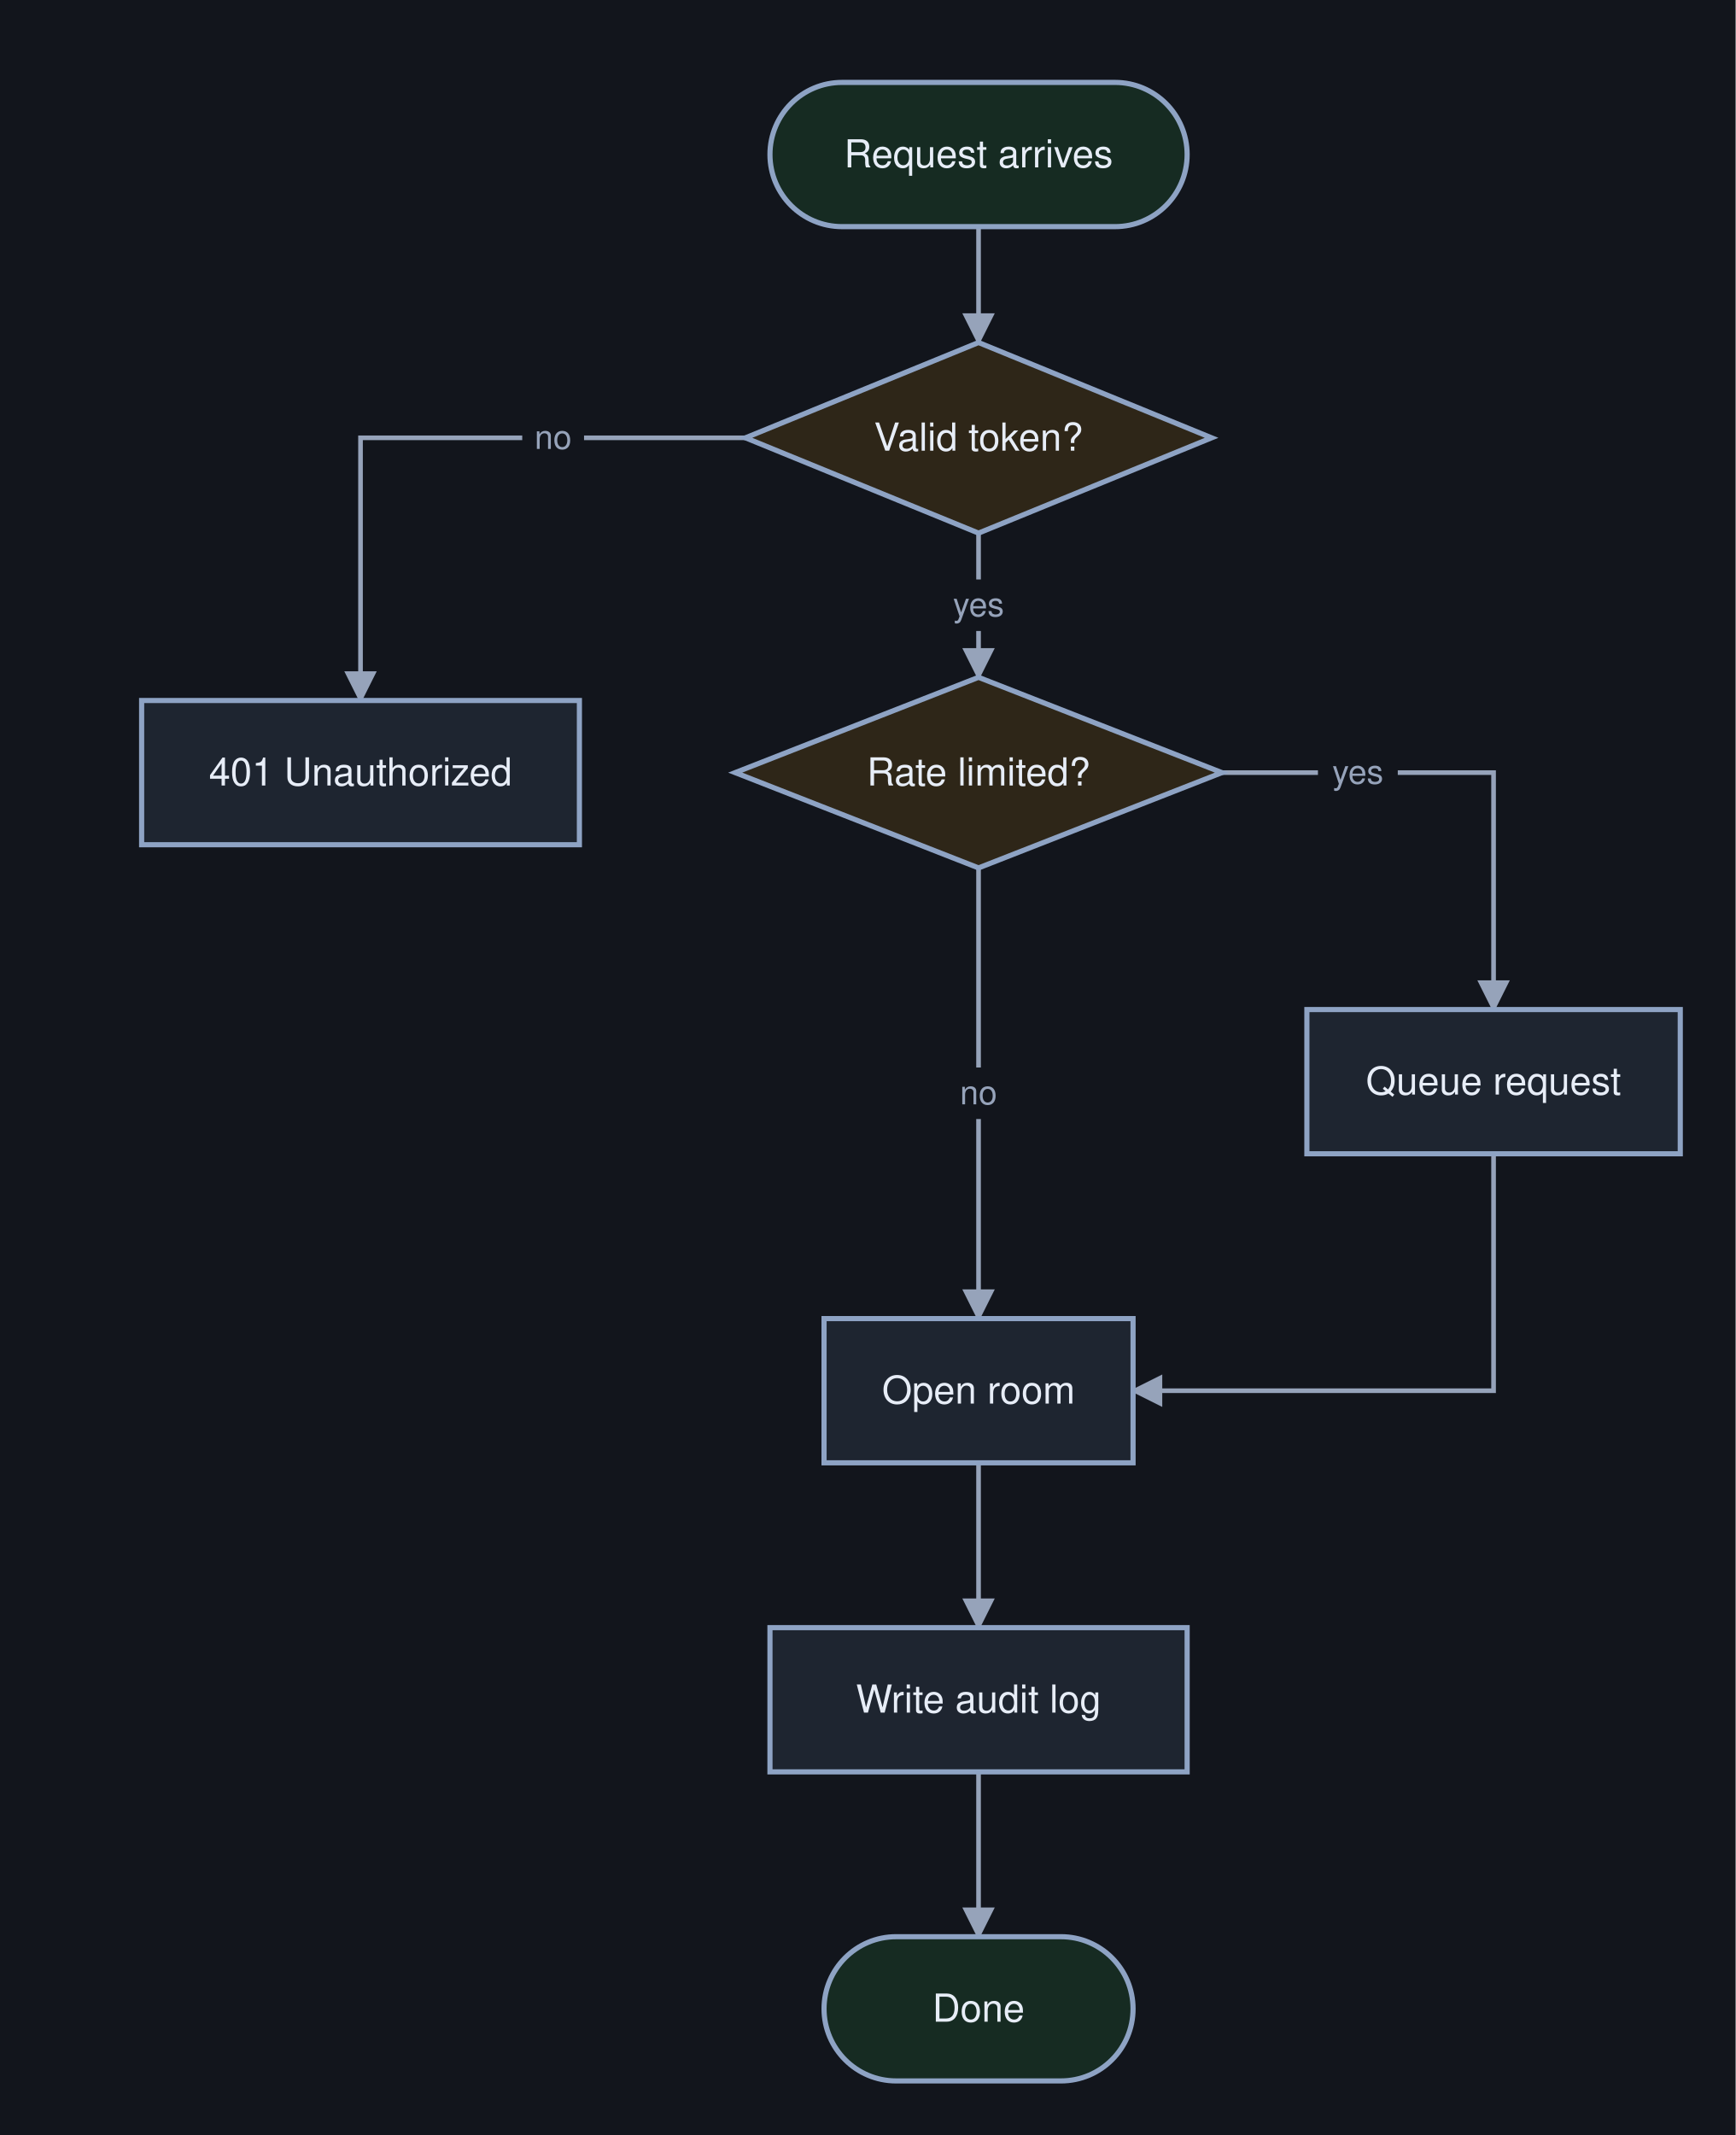
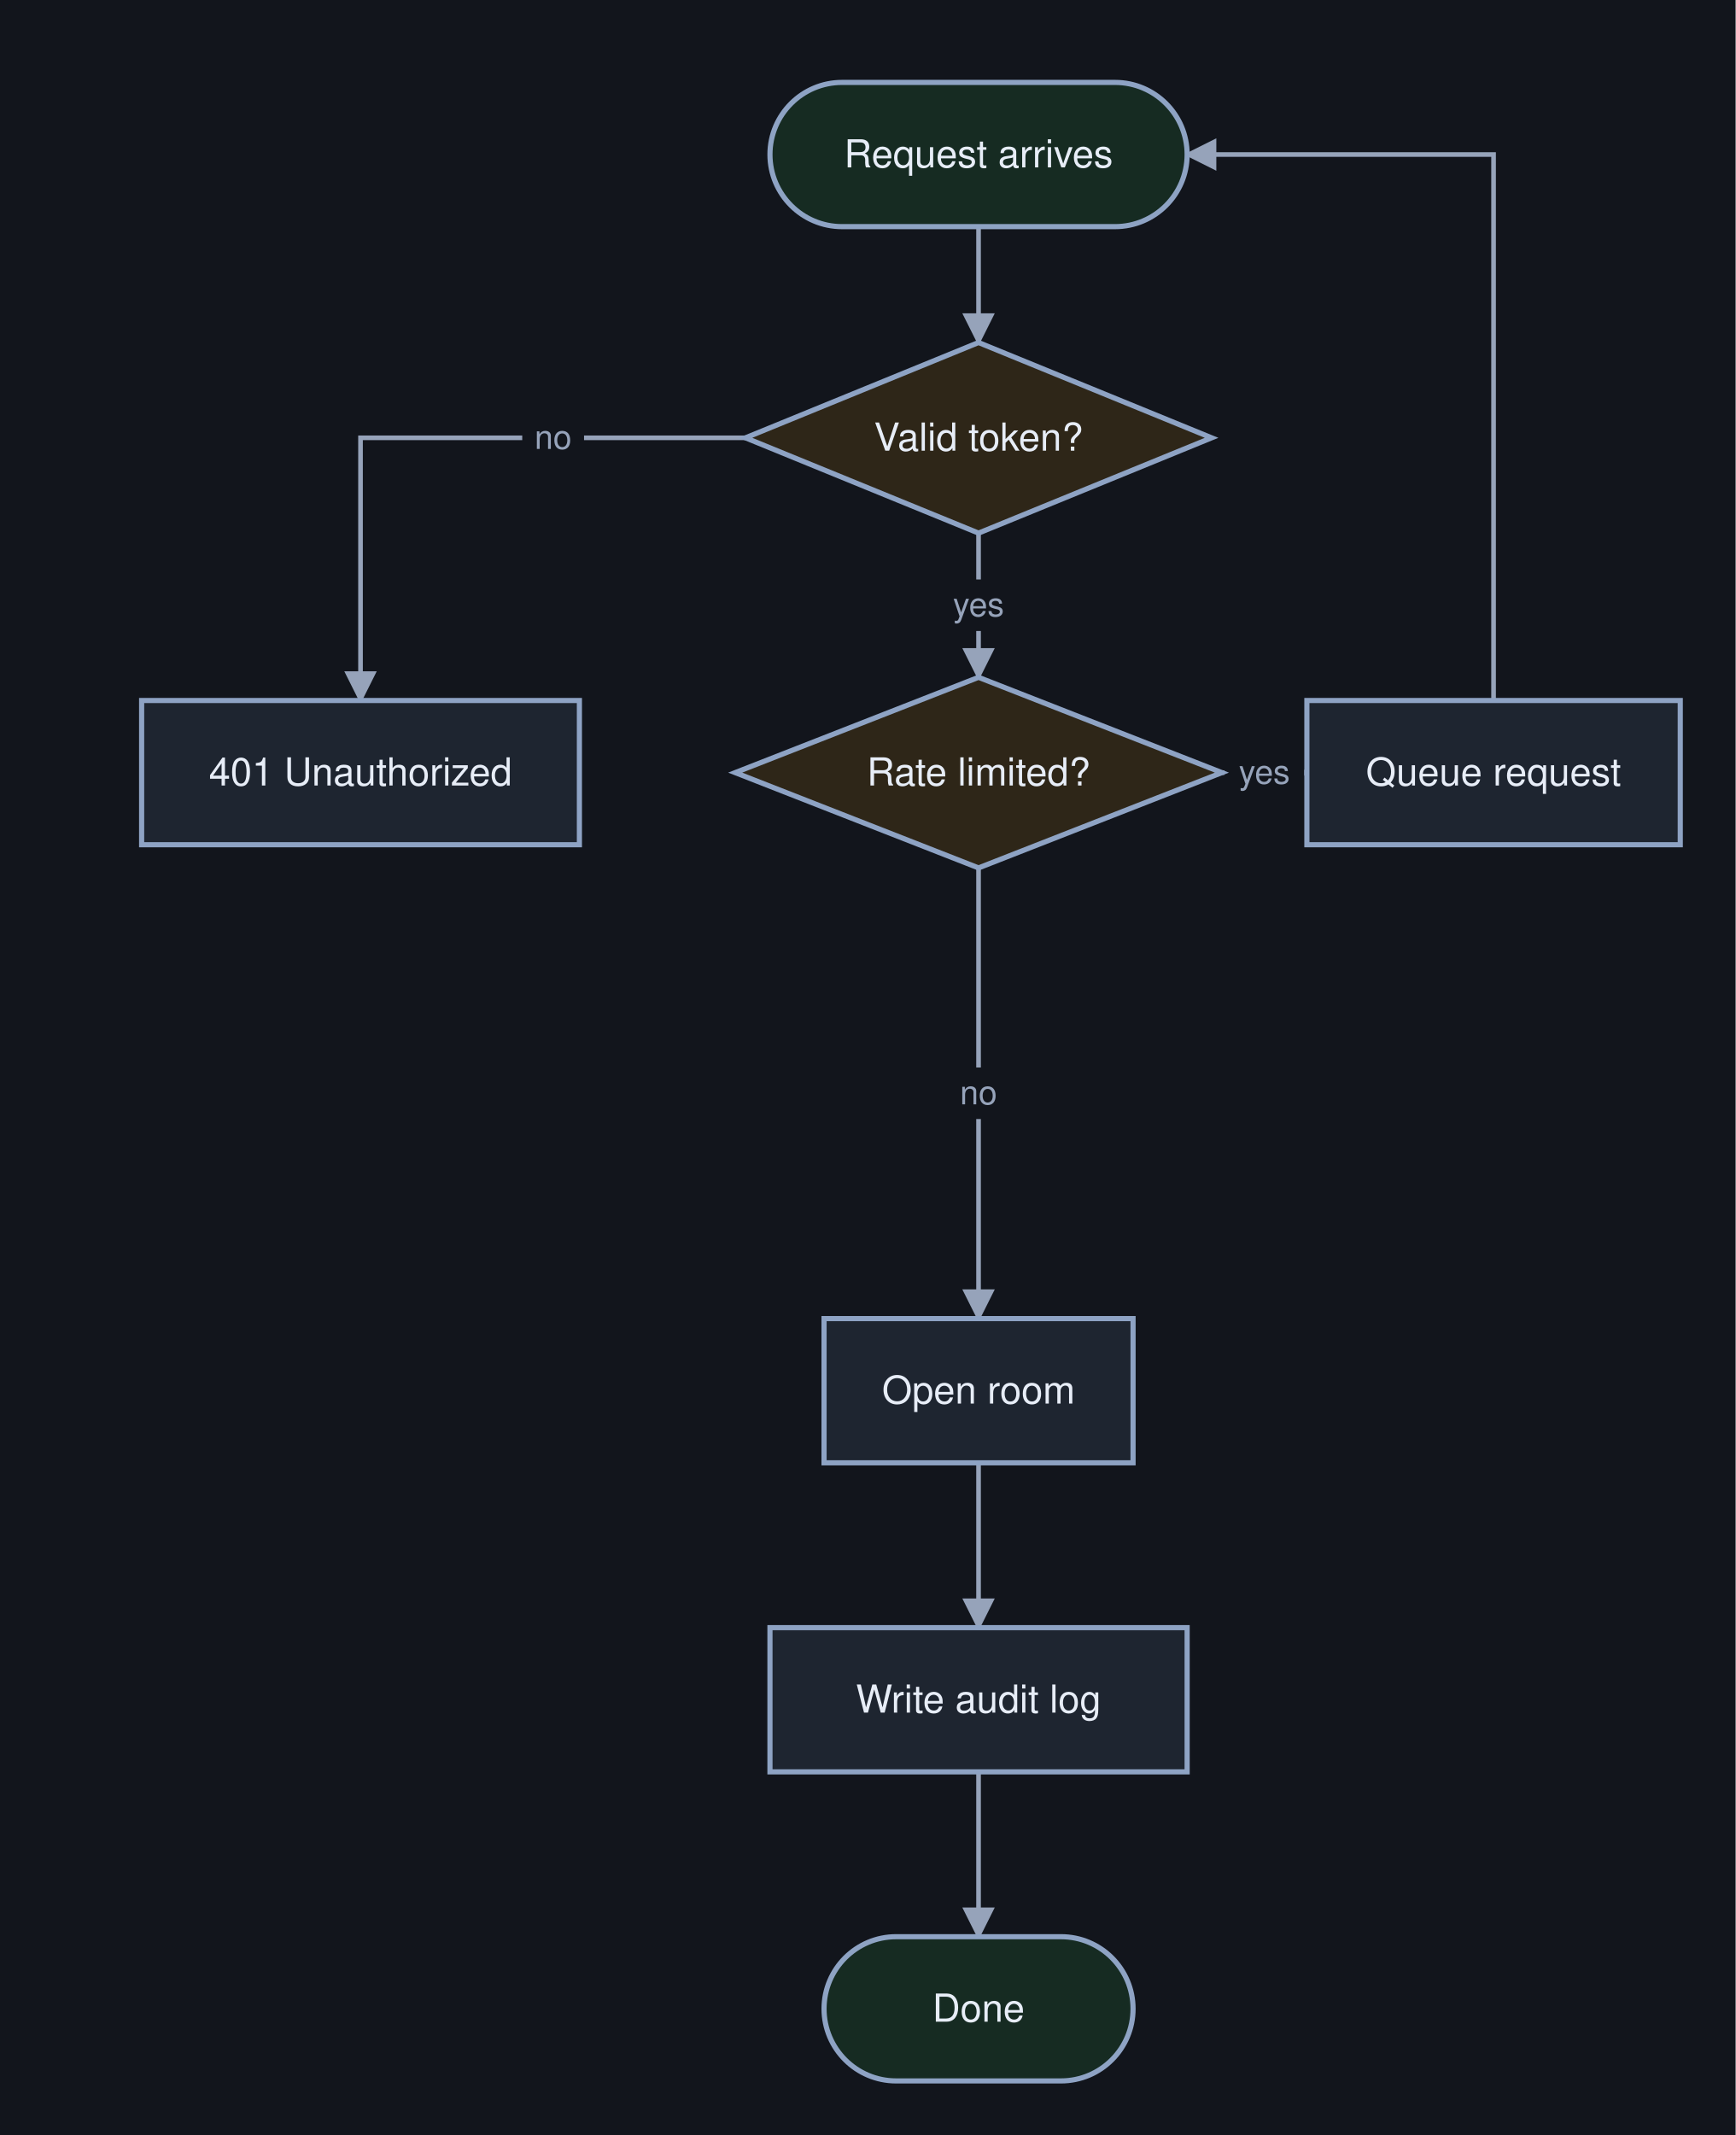
<svg xmlns="http://www.w3.org/2000/svg" width="674" height="829" viewBox="0 0 674 829">
  <defs>
    <marker id="ablauf-arrow" viewBox="0 0 10 10" refX="9" refY="5" markerWidth="7" markerHeight="7" orient="auto-start-reverse">
      <path d="M0,0 L10,5 L0,10 z" fill="#96a3ba" />
    </marker>
    <marker id="ablauf-arrow-accent" viewBox="0 0 10 10" refX="9" refY="5" markerWidth="7" markerHeight="7" orient="auto-start-reverse">
      <path d="M0,0 L10,5 L0,10 z" fill="#f59e0b" />
    </marker>
  </defs>
  <rect x="0" y="0" width="674" height="829" fill="#12151c" />
  <path d="M380,88 L380,133" fill="none" stroke="#96a3ba" stroke-width="1.8" marker-end="url(#ablauf-arrow)" />
  <path d="M289.5,170 L140,170 L140,272" fill="none" stroke="#96a3ba" stroke-width="1.8" marker-end="url(#ablauf-arrow)" />
  <rect x="202.8" y="160" width="24" height="20" rx="4" fill="#12151c" />
  <text x="214.8" y="174.3" text-anchor="middle" font-family="Helvetica, Arial, sans-serif" font-size="13" fill="#96a3ba">no</text>
  <path d="M380,207 L380,263" fill="none" stroke="#96a3ba" stroke-width="1.8" marker-end="url(#ablauf-arrow)" />
  <rect x="364.5" y="225" width="31" height="20" rx="4" fill="#12151c" />
  <text x="380" y="239.3" text-anchor="middle" font-family="Helvetica, Arial, sans-serif" font-size="13" fill="#96a3ba">yes</text>
  <path d="M380,337 L380,512" fill="none" stroke="#96a3ba" stroke-width="1.8" marker-end="url(#ablauf-arrow)" />
  <rect x="368" y="414.5" width="24" height="20" rx="4" fill="#12151c" />
  <text x="380" y="428.8" text-anchor="middle" font-family="Helvetica, Arial, sans-serif" font-size="13" fill="#96a3ba">no</text>
-   <path d="M474.5,300 L580,300 L580,392" fill="none" stroke="#96a3ba" stroke-width="1.8" marker-end="url(#ablauf-arrow)" />
-   <rect x="511.8" y="290" width="31" height="20" rx="4" fill="#12151c" />
-   <text x="527.3" y="304.3" text-anchor="middle" font-family="Helvetica, Arial, sans-serif" font-size="13" fill="#96a3ba">yes</text>
-   <path d="M580,448 L580,540 L440,540" fill="none" stroke="#96a3ba" stroke-width="1.8" marker-end="url(#ablauf-arrow)" />
+   <path d="M474.5,300 L507.5,300" fill="none" stroke="#96a3ba" stroke-width="1.8" marker-end="url(#ablauf-arrow)" />
+   <rect x="475.5" y="290" width="31" height="20" rx="4" fill="#12151c" />
+   <text x="491" y="304.3" text-anchor="middle" font-family="Helvetica, Arial, sans-serif" font-size="13" fill="#96a3ba">yes</text>
+   <path d="M580,272 L580,60 L461,60" fill="none" stroke="#96a3ba" stroke-width="1.8" marker-end="url(#ablauf-arrow)" />
  <path d="M380,568 L380,632" fill="none" stroke="#96a3ba" stroke-width="1.8" marker-end="url(#ablauf-arrow)" />
  <path d="M380,688 L380,752" fill="none" stroke="#96a3ba" stroke-width="1.8" marker-end="url(#ablauf-arrow)" />
  <rect x="299" y="32" width="162" height="56" rx="28" fill="#162b22" stroke="#8ea3c4" stroke-width="2" />
  <text x="380" y="65" text-anchor="middle" font-family="Helvetica, Arial, sans-serif" font-size="15" fill="#e7edf7">Request arrives</text>
  <polygon points="380,133 470.5,170 380,207 289.5,170" fill="#2e2618" stroke="#8ea3c4" stroke-width="2" />
  <text x="380" y="175" text-anchor="middle" font-family="Helvetica, Arial, sans-serif" font-size="15" fill="#e7edf7">Valid token?</text>
  <rect x="55" y="272" width="170" height="56" rx="0" fill="#1e2530" stroke="#8ea3c4" stroke-width="2" />
  <text x="140" y="305" text-anchor="middle" font-family="Helvetica, Arial, sans-serif" font-size="15" fill="#e7edf7">401 Unauthorized</text>
  <polygon points="380,263 474.5,300 380,337 285.5,300" fill="#2e2618" stroke="#8ea3c4" stroke-width="2" />
  <text x="380" y="305" text-anchor="middle" font-family="Helvetica, Arial, sans-serif" font-size="15" fill="#e7edf7">Rate limited?</text>
  <rect x="320" y="512" width="120" height="56" rx="0" fill="#1e2530" stroke="#8ea3c4" stroke-width="2" />
  <text x="380" y="545" text-anchor="middle" font-family="Helvetica, Arial, sans-serif" font-size="15" fill="#e7edf7">Open room</text>
-   <rect x="507.5" y="392" width="145" height="56" rx="0" fill="#1e2530" stroke="#8ea3c4" stroke-width="2" />
-   <text x="580" y="425" text-anchor="middle" font-family="Helvetica, Arial, sans-serif" font-size="15" fill="#e7edf7">Queue request</text>
+   <rect x="507.5" y="272" width="145" height="56" rx="0" fill="#1e2530" stroke="#8ea3c4" stroke-width="2" />
+   <text x="580" y="305" text-anchor="middle" font-family="Helvetica, Arial, sans-serif" font-size="15" fill="#e7edf7">Queue request</text>
  <rect x="299" y="632" width="162" height="56" rx="0" fill="#1e2530" stroke="#8ea3c4" stroke-width="2" />
  <text x="380" y="665" text-anchor="middle" font-family="Helvetica, Arial, sans-serif" font-size="15" fill="#e7edf7">Write audit log</text>
  <rect x="320" y="752" width="120" height="56" rx="28" fill="#162b22" stroke="#8ea3c4" stroke-width="2" />
  <text x="380" y="785" text-anchor="middle" font-family="Helvetica, Arial, sans-serif" font-size="15" fill="#e7edf7">Done</text>
</svg>
